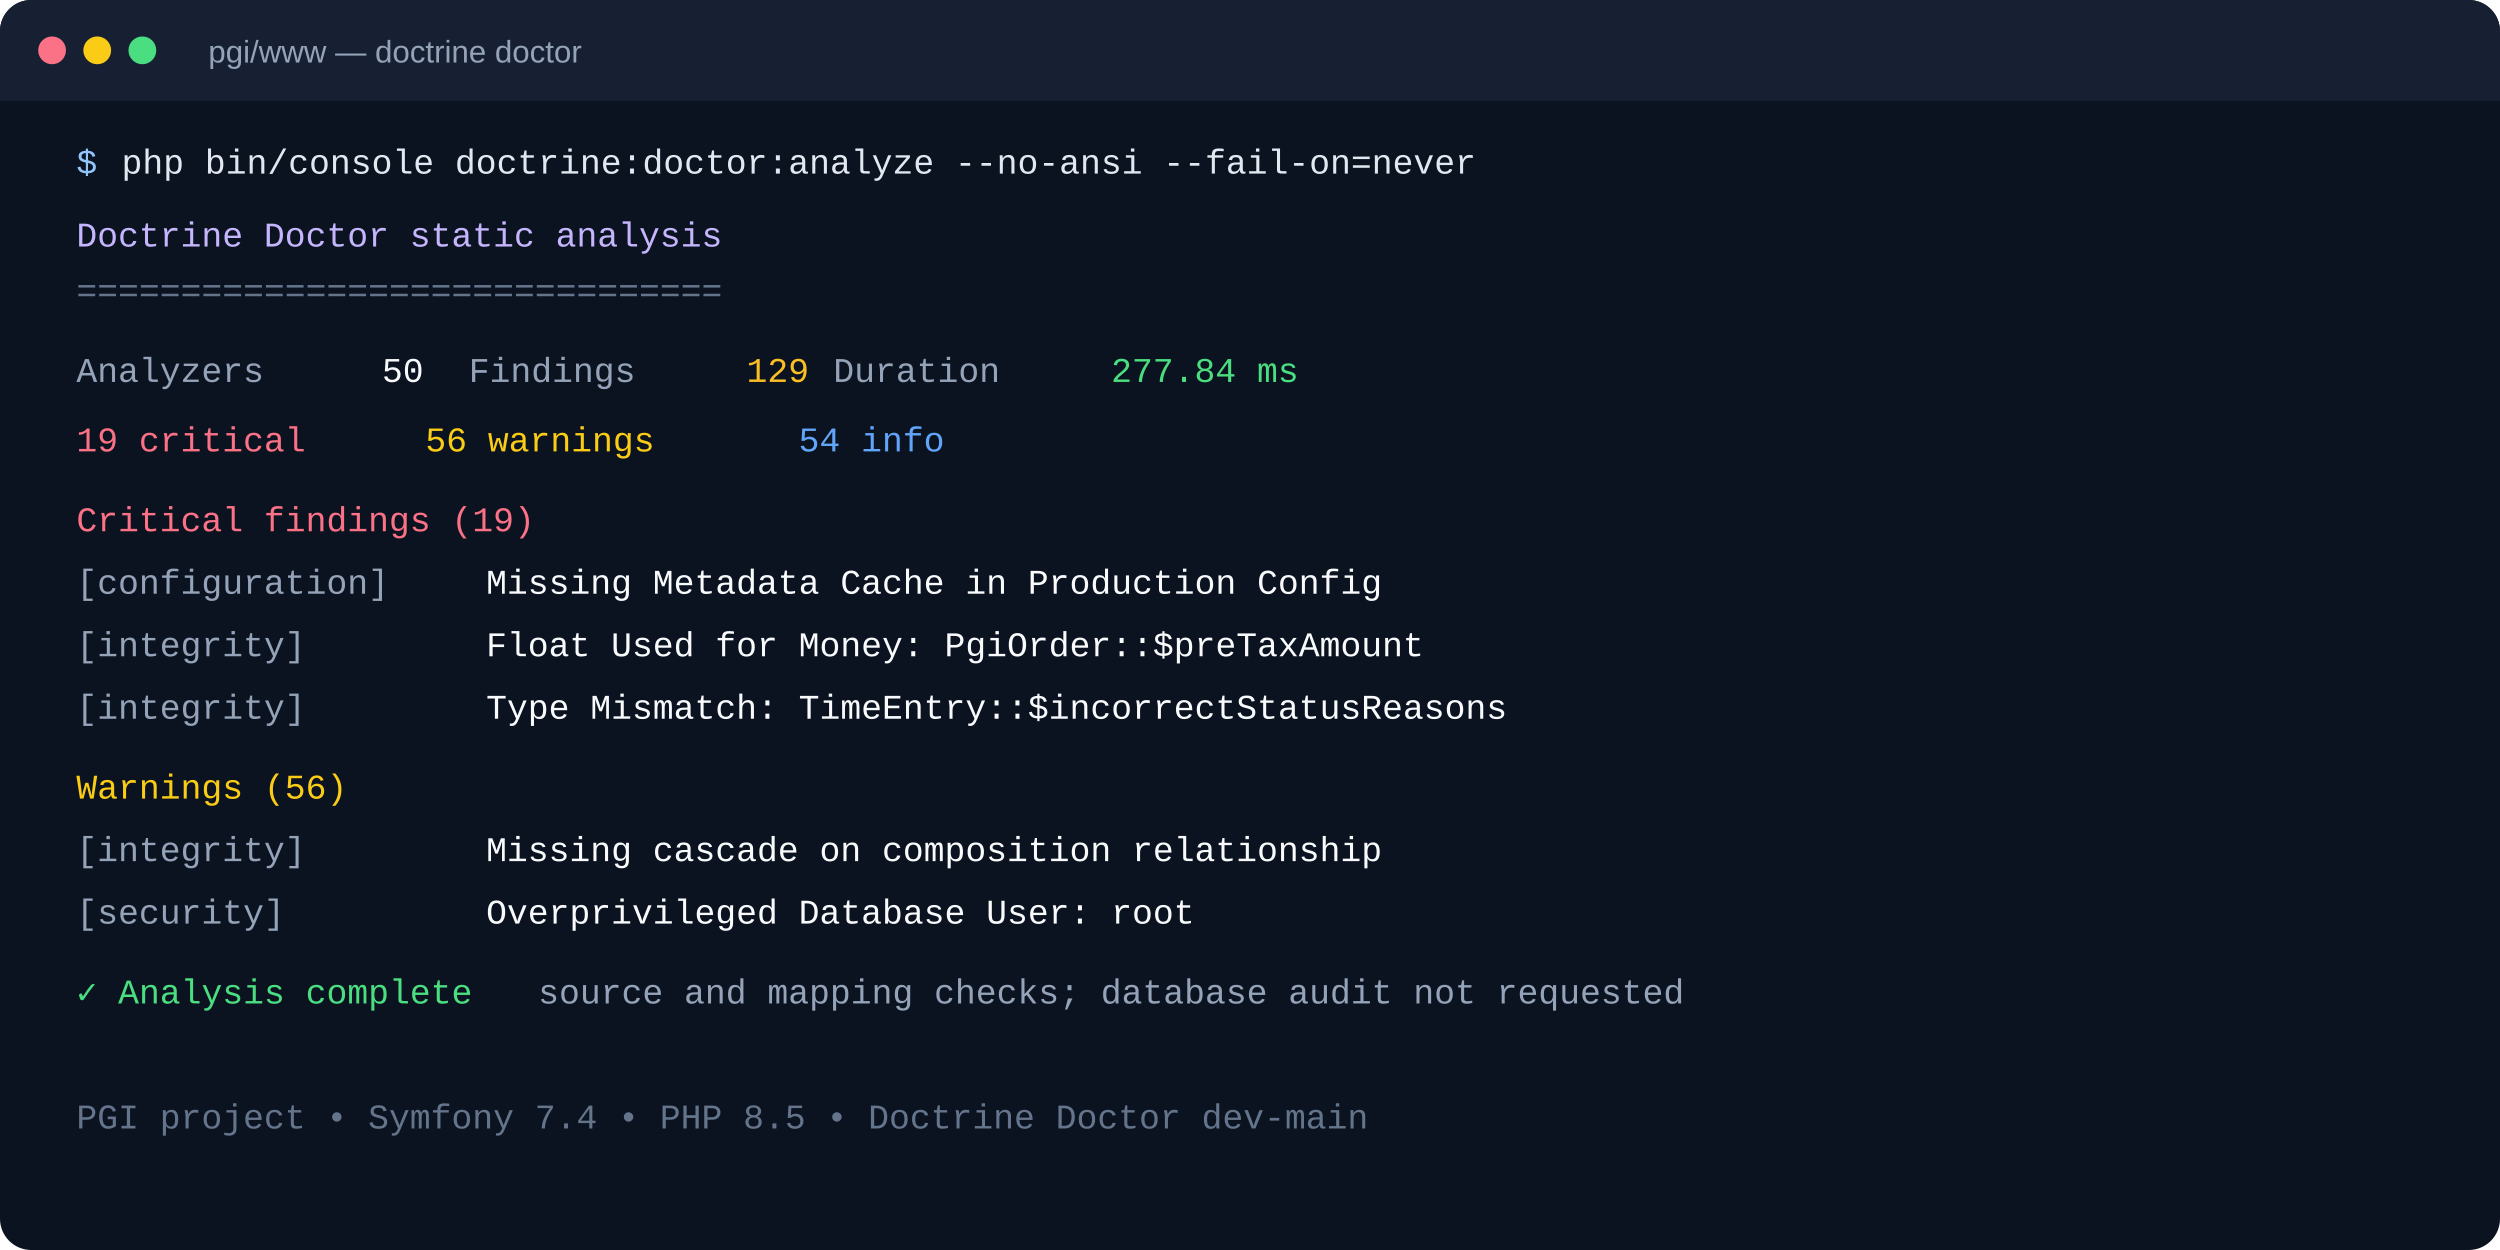
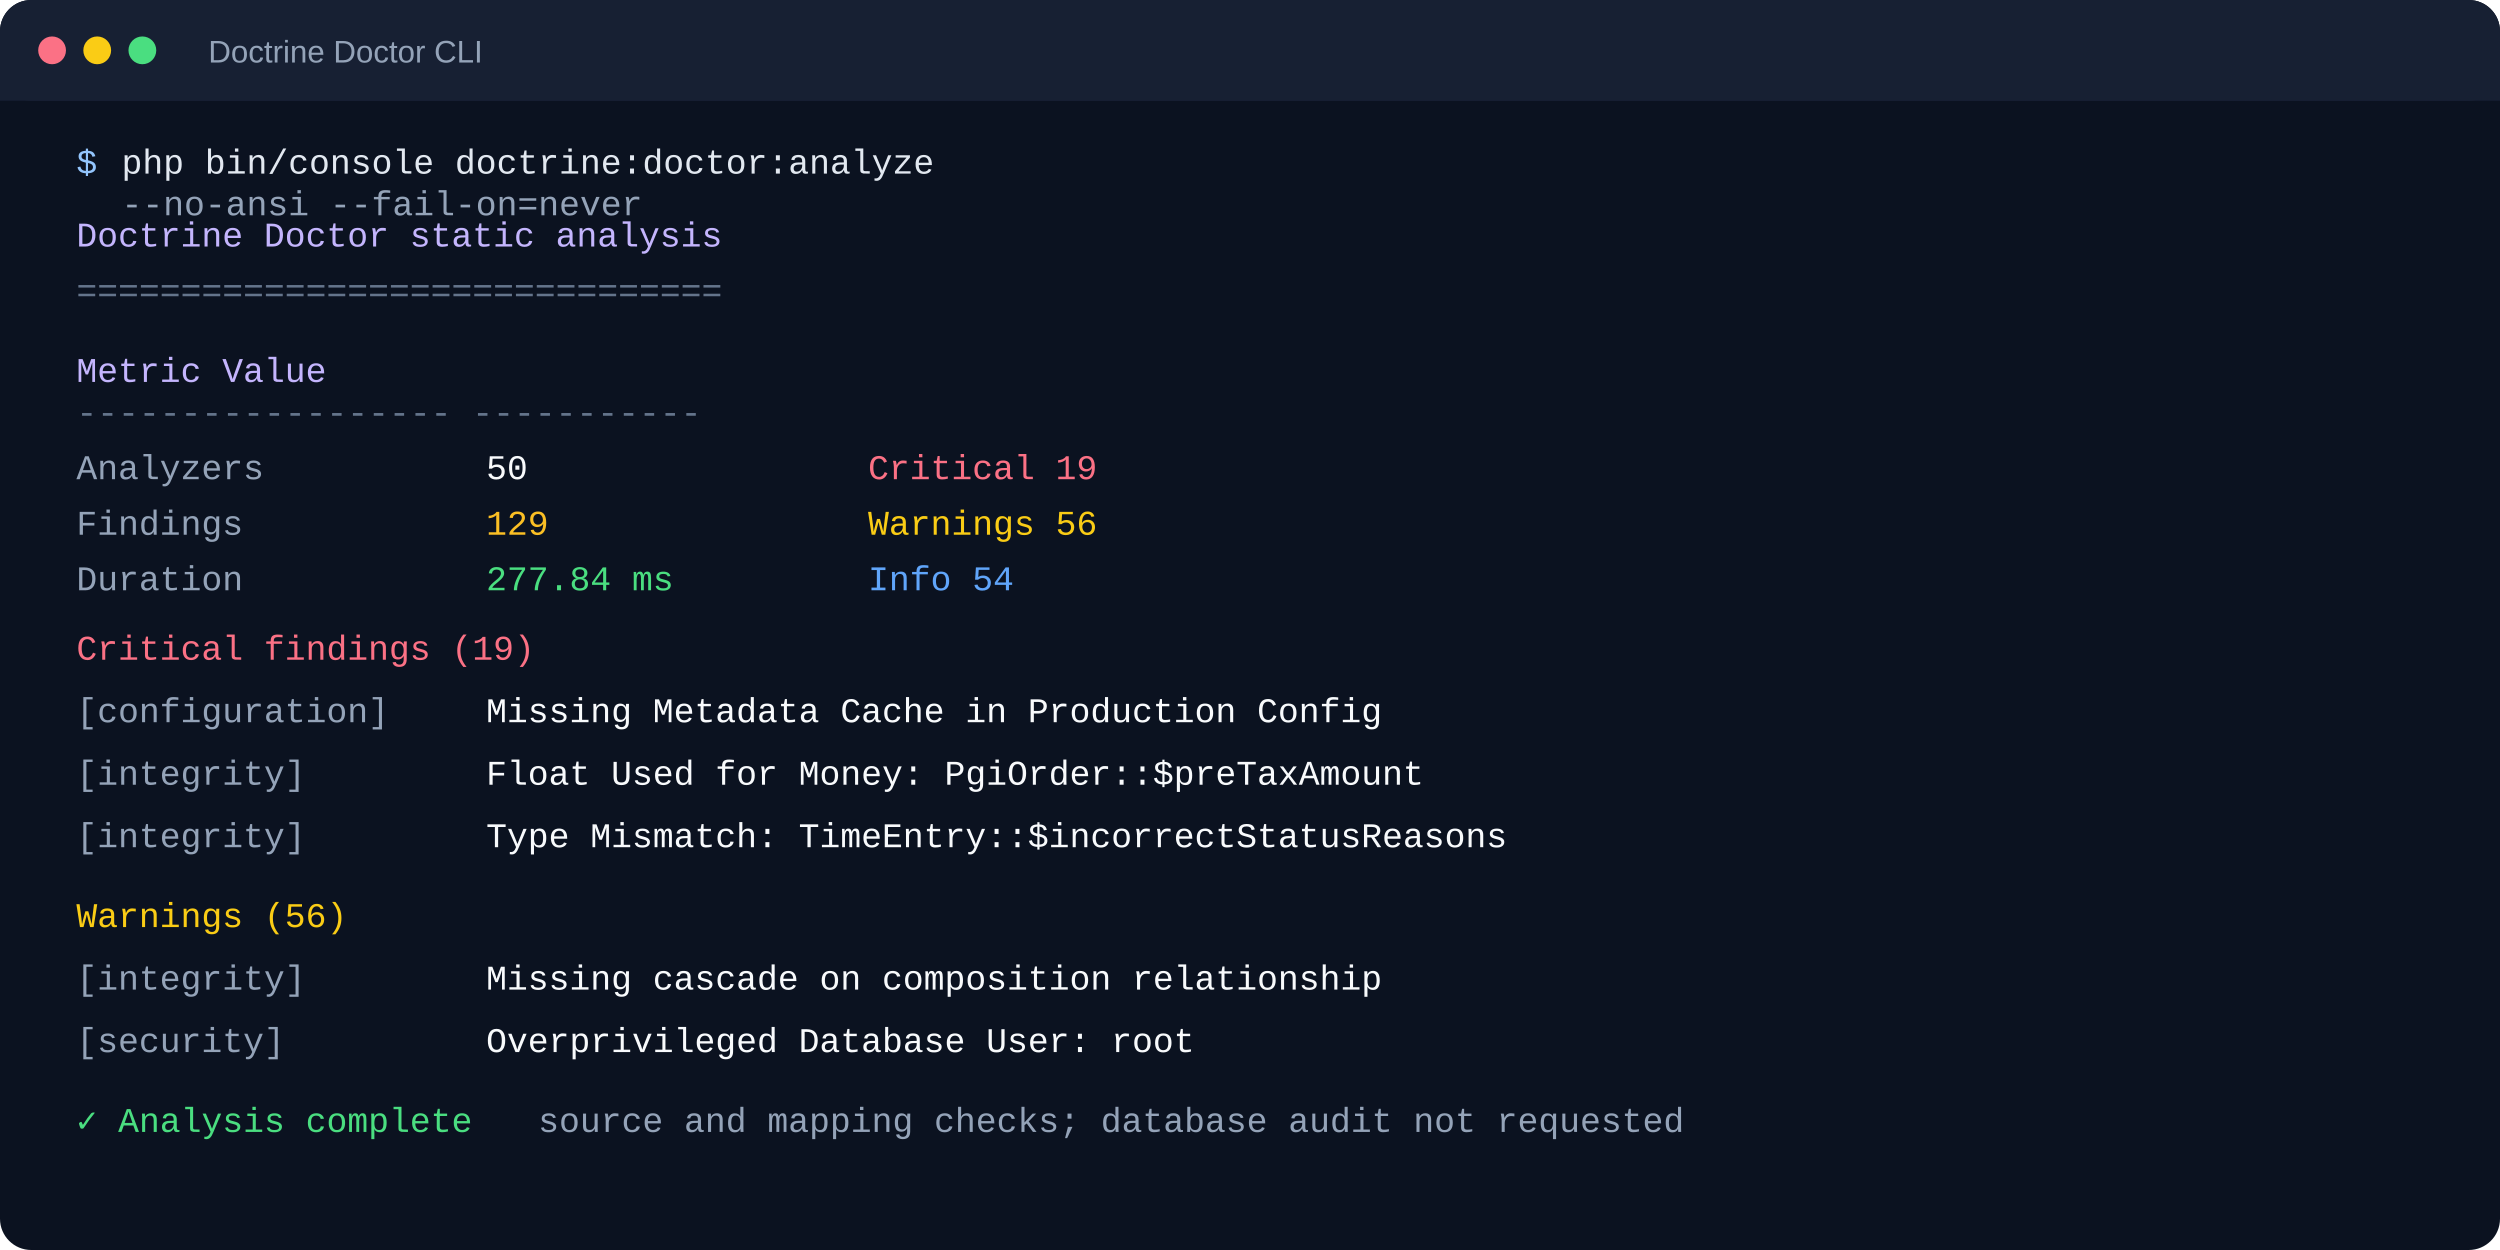
<svg xmlns="http://www.w3.org/2000/svg" viewBox="0 0 1440 720" role="img" aria-labelledby="title desc">
  <rect width="1440" height="720" rx="18" fill="#0b1220" />
  <rect width="1440" height="58" rx="18" fill="#172033" />
  <rect y="40" width="1440" height="18" fill="#172033" />
  <circle cx="30" cy="29" r="8" fill="#fb7185" />
  <circle cx="56" cy="29" r="8" fill="#facc15" />
  <circle cx="82" cy="29" r="8" fill="#4ade80" />
-   <text x="120" y="36" fill="#94a3b8" font-family="Arial, Helvetica, sans-serif" font-size="18">pgi/www — doctrine doctor</text>
+   <text x="120" y="36" fill="#94a3b8" font-family="Arial, Helvetica, sans-serif" font-size="18">Doctrine Doctor CLI</text>
  <g font-family="SFMono-Regular, Consolas, Liberation Mono, monospace" font-size="20">
    <text x="44" y="100" fill="#93c5fd">$</text>
-     <text x="70" y="100" fill="#e2e8f0">php bin/console doctrine:doctor:analyze --no-ansi --fail-on=never</text>
+     <text x="70" y="100" fill="#e2e8f0">php bin/console doctrine:doctor:analyze</text>
+     <text x="70" y="124" fill="#94a3b8">--no-ansi --fail-on=never</text>
    <text x="44" y="142" fill="#c4b5fd">Doctrine Doctor static analysis</text>
    <text x="44" y="174" fill="#64748b">===============================</text>
-     <text x="44" y="220" fill="#94a3b8">Analyzers</text>
-     <text x="220" y="220" fill="#f8fafc">50</text>
-     <text x="270" y="220" fill="#94a3b8">Findings</text>
-     <text x="430" y="220" fill="#fbbf24">129</text>
-     <text x="480" y="220" fill="#94a3b8">Duration</text>
-     <text x="640" y="220" fill="#4ade80">277.84 ms</text>
-     <text x="44" y="260" fill="#fb7185">19 critical</text>
-     <text x="245" y="260" fill="#facc15">56 warnings</text>
-     <text x="460" y="260" fill="#60a5fa">54 info</text>
-     <text x="44" y="306" fill="#fb7185">Critical findings (19)</text>
-     <text x="44" y="342" fill="#94a3b8">[configuration]</text>
-     <text x="280" y="342" fill="#f8fafc">Missing Metadata Cache in Production Config</text>
-     <text x="44" y="378" fill="#94a3b8">[integrity]</text>
-     <text x="280" y="378" fill="#f8fafc">Float Used for Money: PgiOrder::$preTaxAmount</text>
-     <text x="44" y="414" fill="#94a3b8">[integrity]</text>
-     <text x="280" y="414" fill="#f8fafc">Type Mismatch: TimeEntry::$incorrectStatusReasons</text>
-     <text x="44" y="460" fill="#facc15">Warnings (56)</text>
-     <text x="44" y="496" fill="#94a3b8">[integrity]</text>
-     <text x="280" y="496" fill="#f8fafc">Missing cascade on composition relationship</text>
-     <text x="44" y="532" fill="#94a3b8">[security]</text>
-     <text x="280" y="532" fill="#f8fafc">Overprivileged Database User: root</text>
-     <text x="44" y="578" fill="#4ade80">✓ Analysis complete</text>
-     <text x="310" y="578" fill="#94a3b8">source and mapping checks; database audit not requested</text>
-     <text x="44" y="650" fill="#64748b">PGI project • Symfony 7.4 • PHP 8.5 • Doctrine Doctor dev-main</text>
+     <text x="44" y="220" fill="#c4b5fd">Metric              Value</text>
+     <text x="44" y="244" fill="#64748b">------------------  -----------</text>
+     <text x="44" y="276" fill="#94a3b8">Analyzers           </text>
+     <text x="280" y="276" fill="#f8fafc">50</text>
+     <text x="44" y="308" fill="#94a3b8">Findings            </text>
+     <text x="280" y="308" fill="#fbbf24">129</text>
+     <text x="44" y="340" fill="#94a3b8">Duration            </text>
+     <text x="280" y="340" fill="#4ade80">277.84 ms</text>
+     <text x="500" y="276" fill="#fb7185">Critical 19</text>
+     <text x="500" y="308" fill="#facc15">Warnings 56</text>
+     <text x="500" y="340" fill="#60a5fa">Info 54</text>
+     <text x="44" y="380" fill="#fb7185">Critical findings (19)</text>
+     <text x="44" y="416" fill="#94a3b8">[configuration]</text>
+     <text x="280" y="416" fill="#f8fafc">Missing Metadata Cache in Production Config</text>
+     <text x="44" y="452" fill="#94a3b8">[integrity]</text>
+     <text x="280" y="452" fill="#f8fafc">Float Used for Money: PgiOrder::$preTaxAmount</text>
+     <text x="44" y="488" fill="#94a3b8">[integrity]</text>
+     <text x="280" y="488" fill="#f8fafc">Type Mismatch: TimeEntry::$incorrectStatusReasons</text>
+     <text x="44" y="534" fill="#facc15">Warnings (56)</text>
+     <text x="44" y="570" fill="#94a3b8">[integrity]</text>
+     <text x="280" y="570" fill="#f8fafc">Missing cascade on composition relationship</text>
+     <text x="44" y="606" fill="#94a3b8">[security]</text>
+     <text x="280" y="606" fill="#f8fafc">Overprivileged Database User: root</text>
+     <text x="44" y="652" fill="#4ade80">✓ Analysis complete</text>
+     <text x="310" y="652" fill="#94a3b8">source and mapping checks; database audit not requested</text>
  </g>
</svg>
